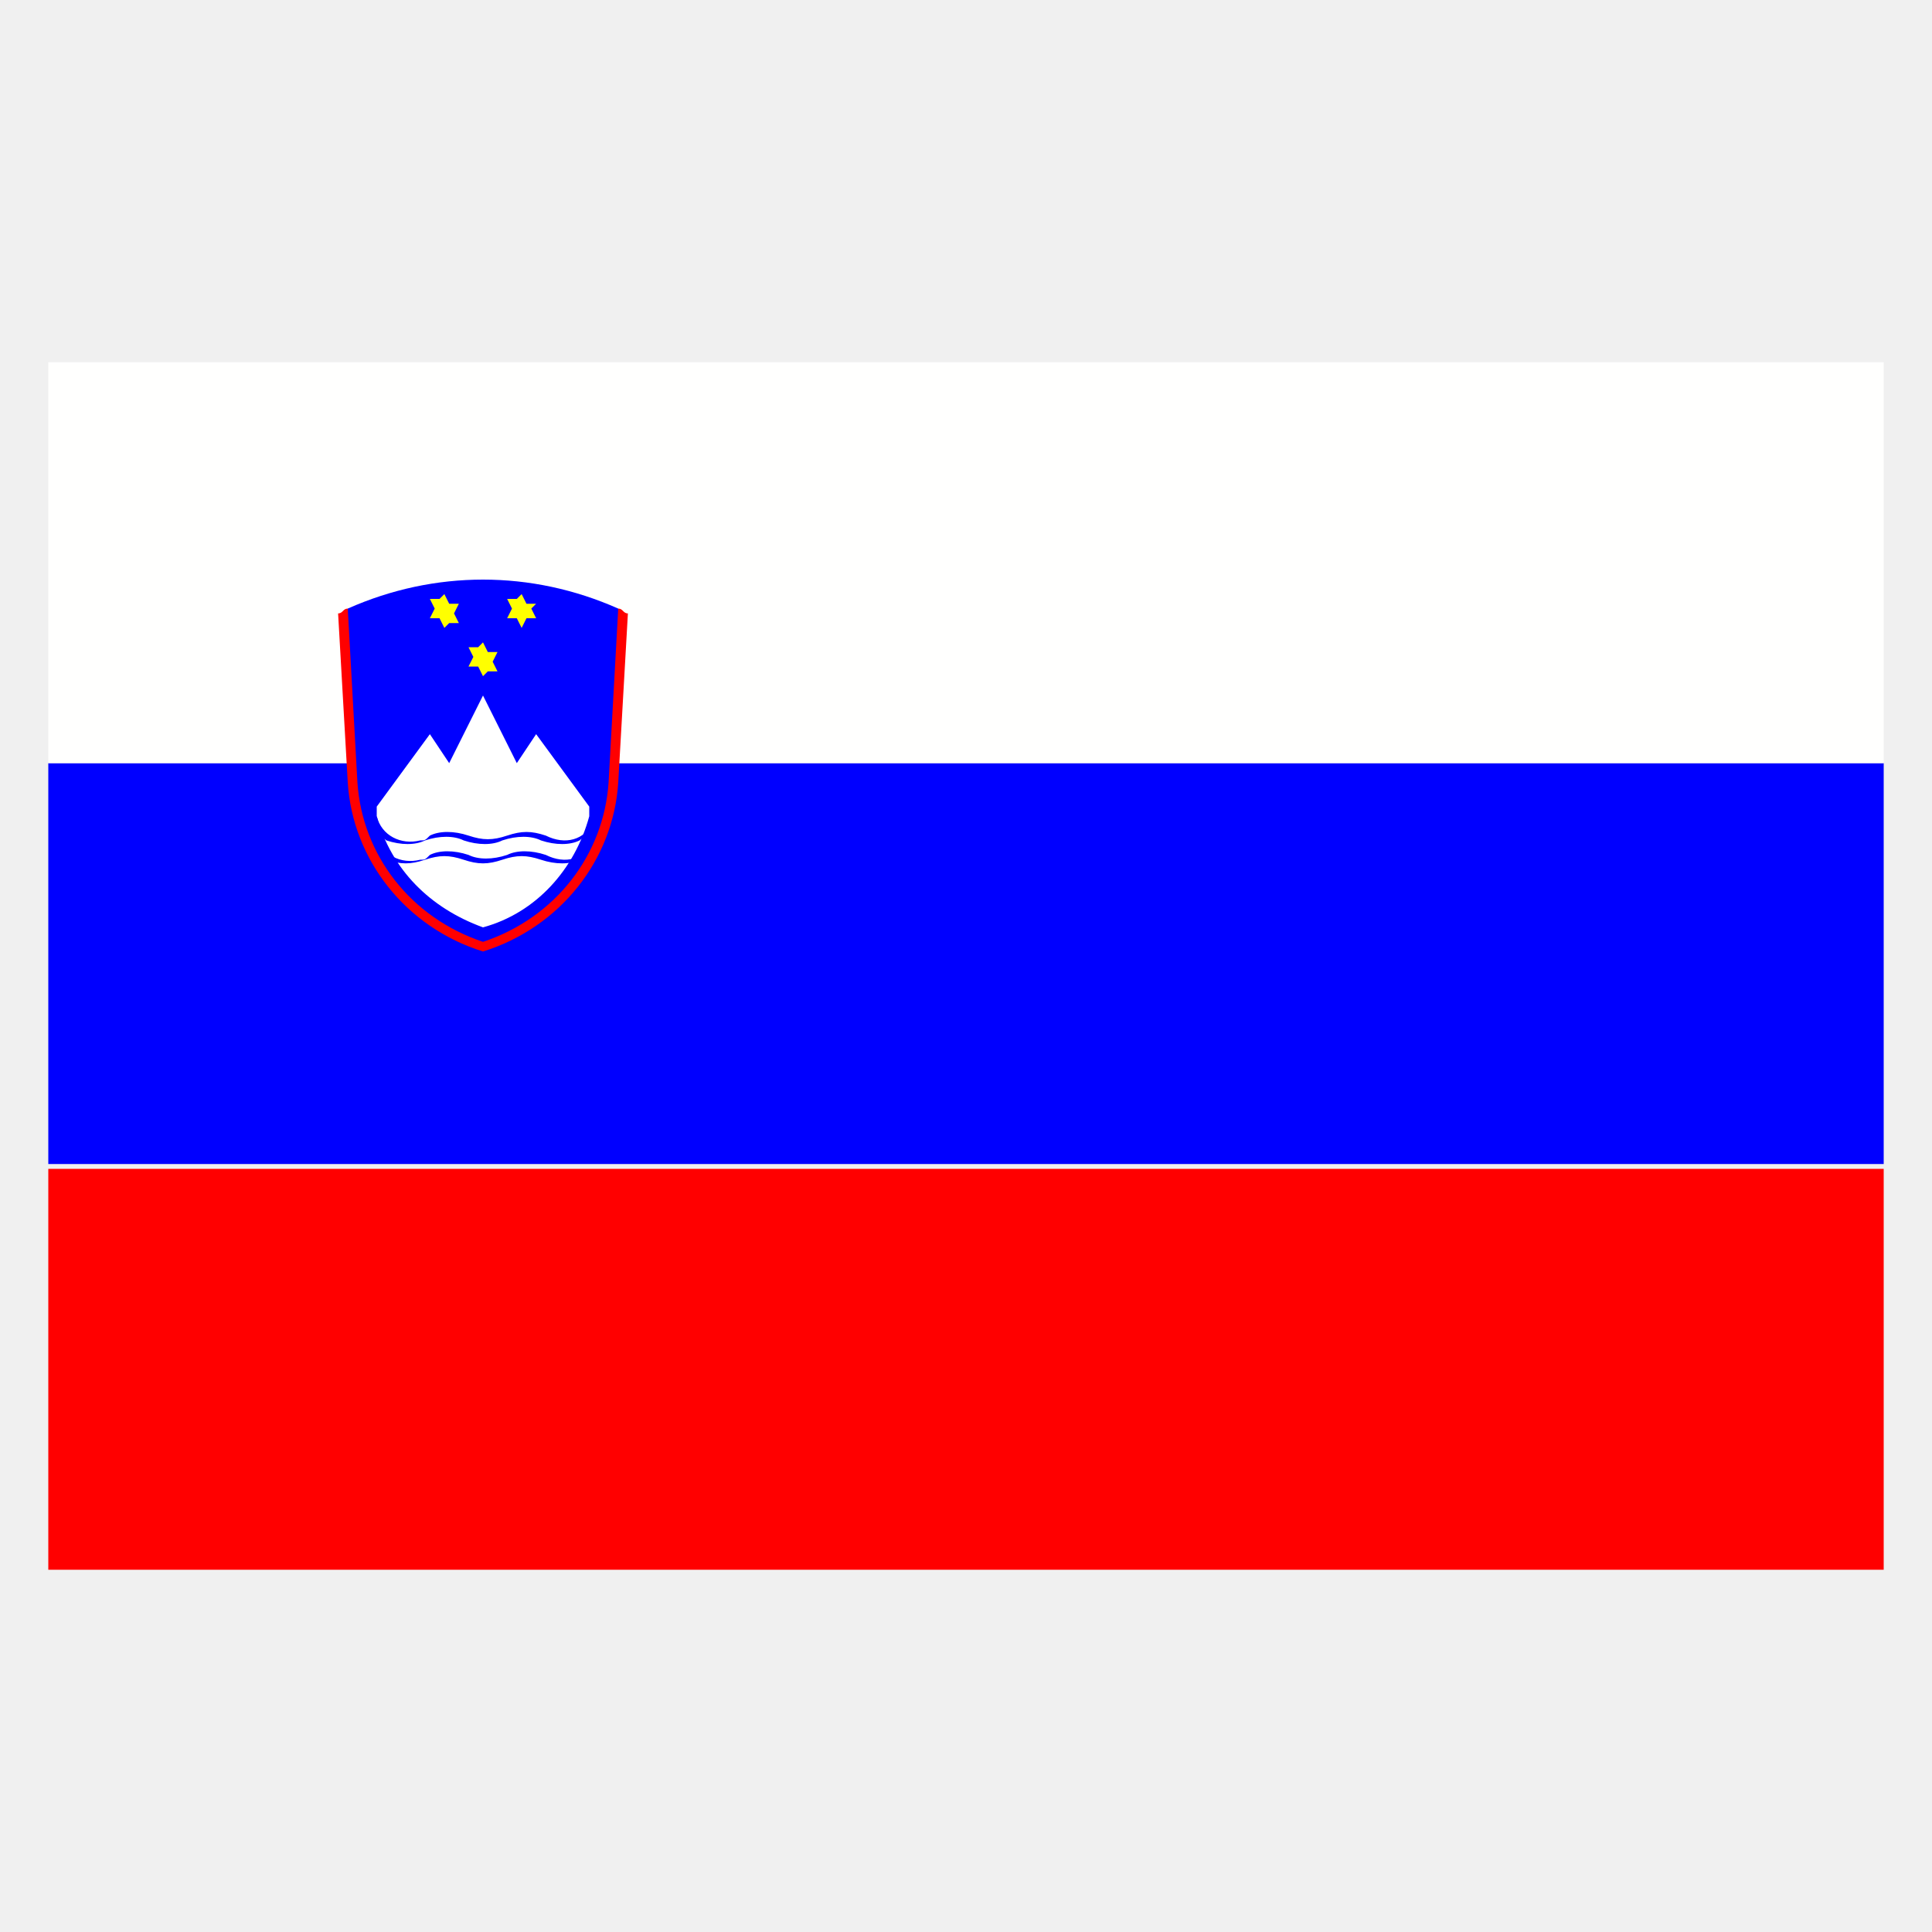
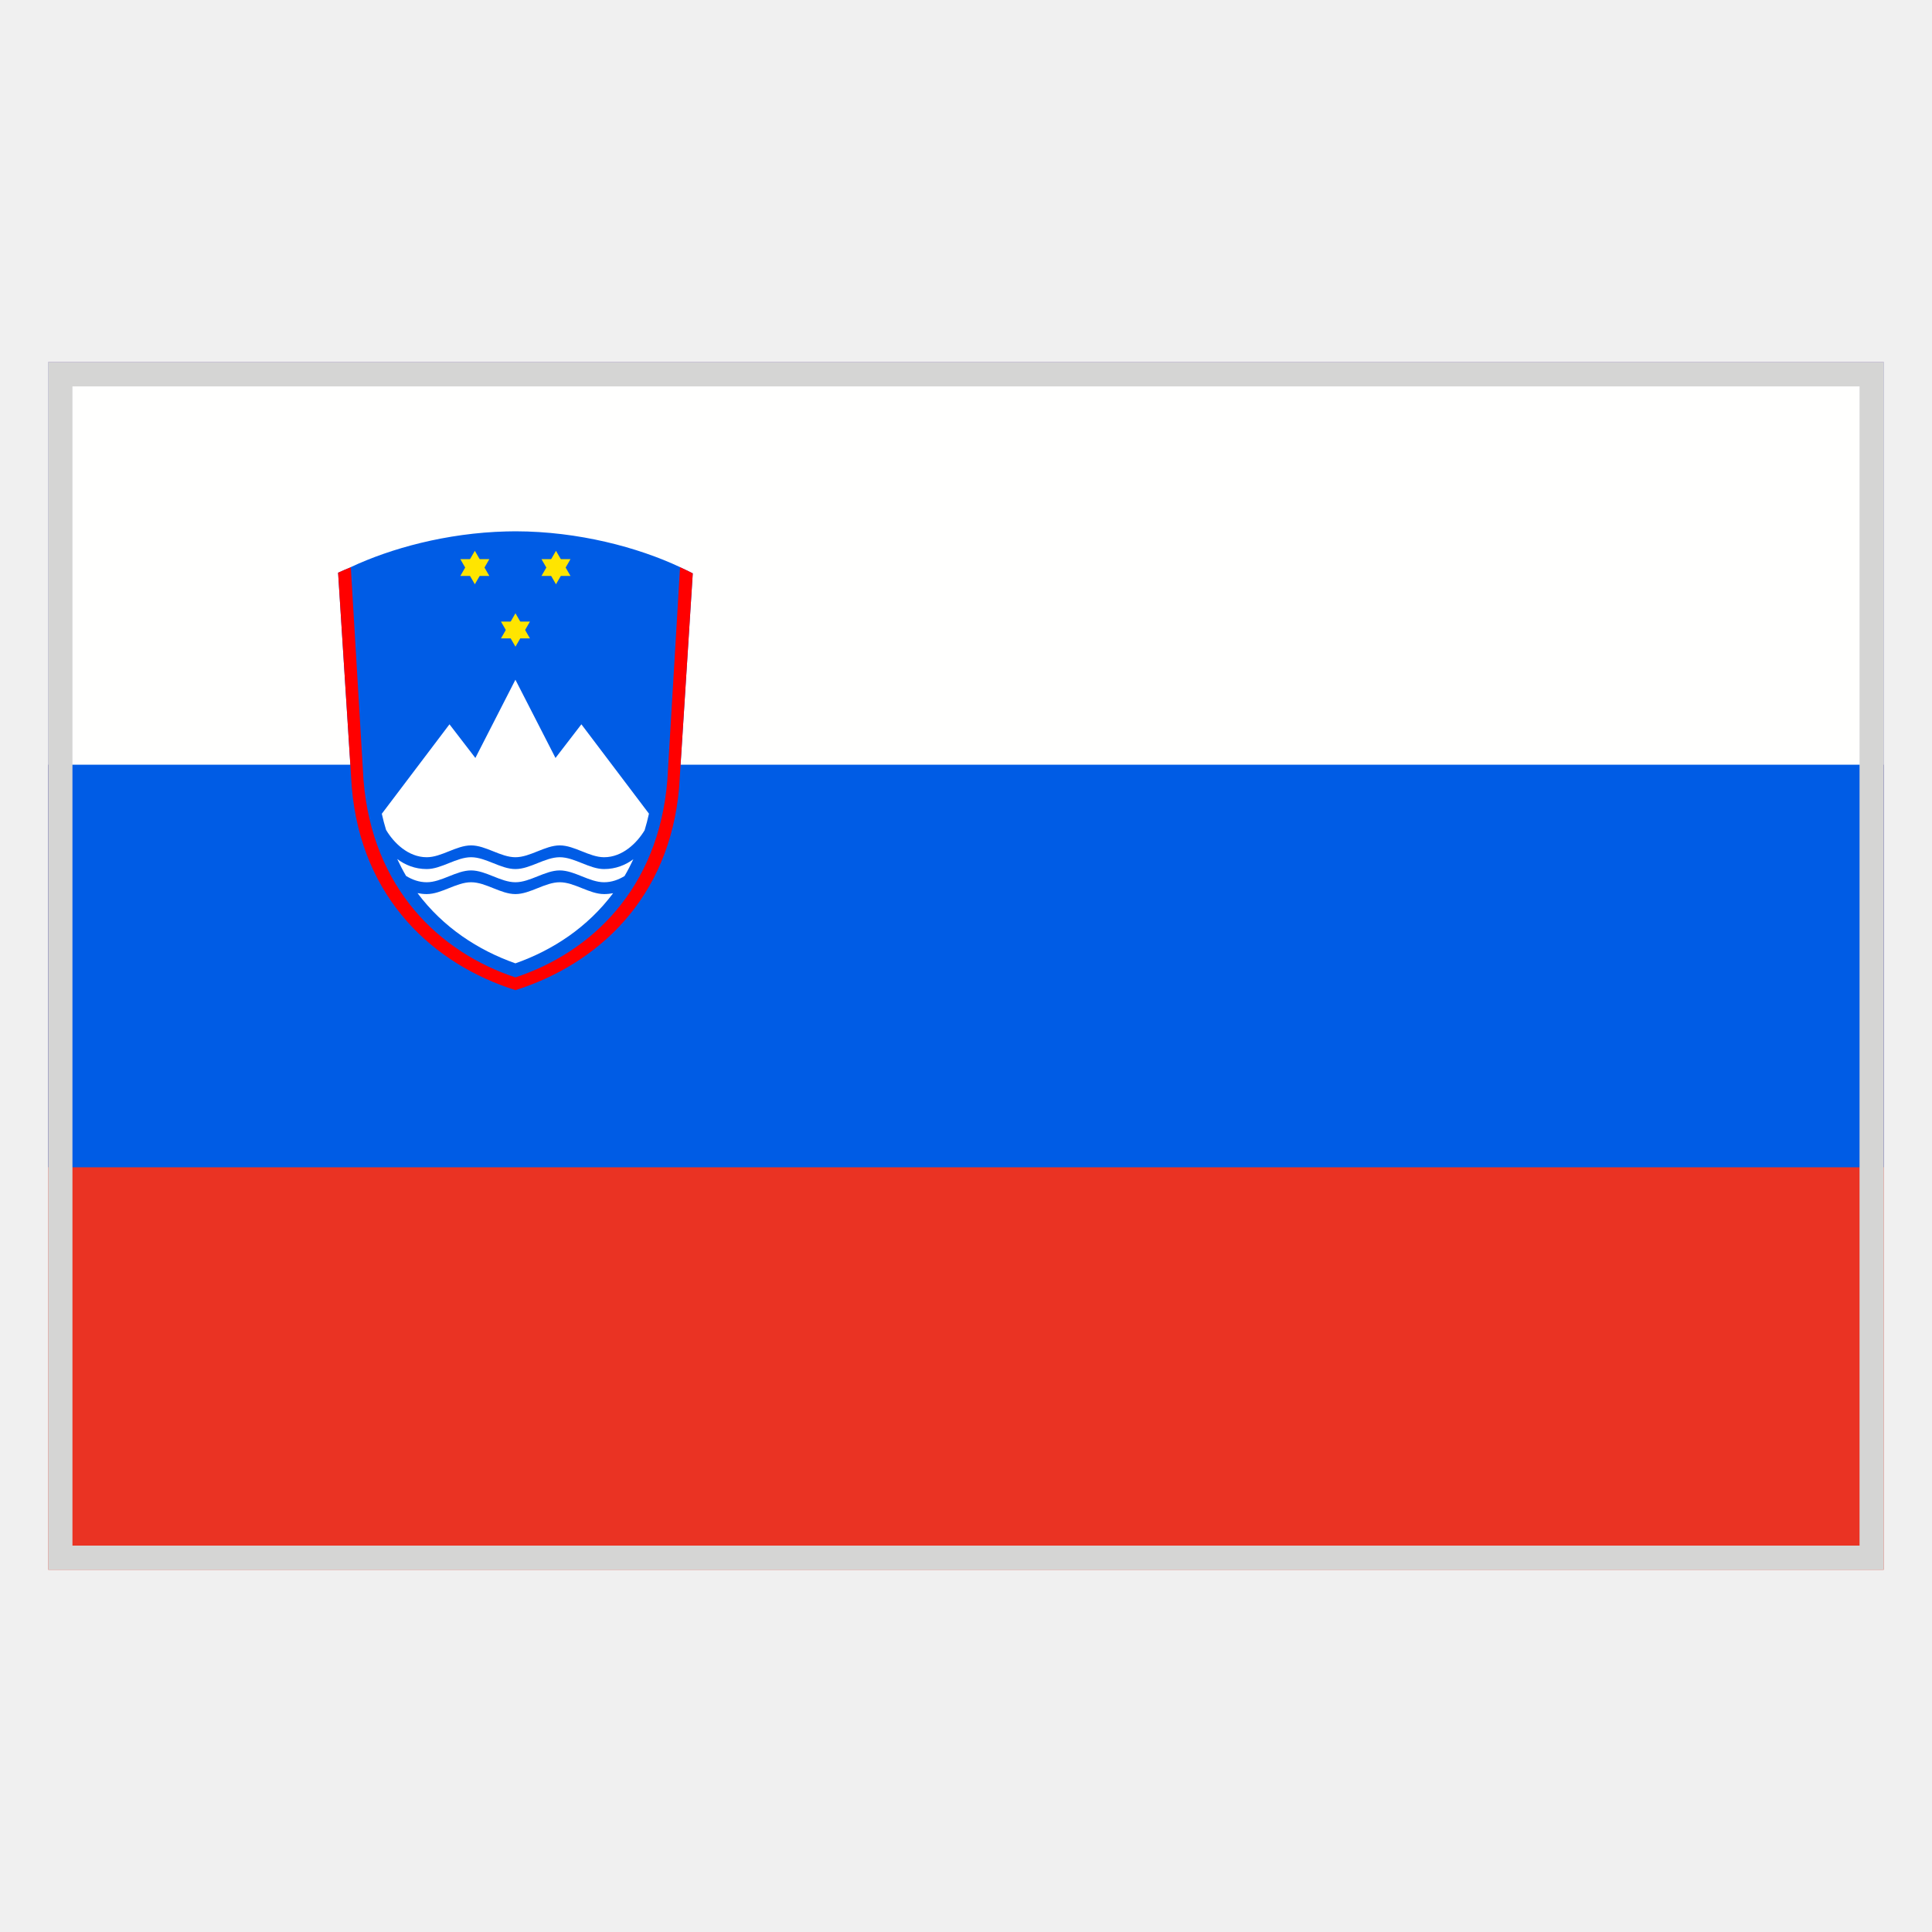
- <svg xmlns="http://www.w3.org/2000/svg" version="1.2" baseProfile="tiny" id="Layer_1" width="40px" height="40px" viewBox="0 0 40 40" overflow="visible" xml:space="preserve">
-   <rect x="1" y="24.2" fill="#FF0000" width="38" height="8.3" />
-   <rect x="1" y="15.8" fill="#0000FF" width="38" height="8.3" />
-   <rect x="1" y="7.5" fill="#FFFFFE" width="38" height="8.3" />
-   <path fill="#0000FF" d="M7.2,12.6c1.8-0.8,3.8-0.8,5.6,0c0.3,4.1-0.6,6.5-2.8,7C7.8,19,6.9,16.7,7.2,12.6z" />
-   <path id="a" fill="#FFFF00" d="M10,13.3l0.1,0.2l0.2,0l-0.1,0.2l0.1,0.2l-0.2,0L10,14l-0.1-0.2l-0.2,0l0.1-0.2l-0.1-0.2l0.2,0" />
-   <path id="a_00000080895548518897065580000015965401367179106477_" fill="#FFFF00" d="M9.2,12.3l0.1,0.2l0.2,0l-0.1,0.2l0.1,0.2  l-0.2,0L9.2,13l-0.1-0.2l-0.2,0L9,12.6l-0.1-0.2l0.2,0" />
-   <path id="a_00000052821774276387775170000015555607994723548812_" fill="#FFFF00" d="M10.8,12.3l0.1,0.2l0.2,0L11,12.6l0.1,0.2  l-0.2,0L10.8,13l-0.1-0.2l-0.2,0l0.1-0.2l-0.1-0.2l0.2,0" />
-   <path fill="#FFFFFF" d="M10,14.4l0.7,1.4l0.4-0.6l1.1,1.5c0,0.1,0,0.1,0,0.2c-0.3,1.1-1.1,2-2.2,2.3c-1.1-0.4-1.9-1.2-2.2-2.3  c0-0.1,0-0.1,0-0.2l1.1-1.5l0.4,0.6L10,14.4z" />
-   <path id="b" fill="#0000FF" d="M7.8,16.9c0.1,0.4,0.5,0.6,0.9,0.5c0.1,0,0.1,0,0.2-0.1c0.2-0.1,0.5-0.1,0.8,0s0.5,0.1,0.8,0  s0.5-0.1,0.8,0c0.4,0.2,0.8,0.1,1-0.3c0-0.1,0.1-0.1,0.1-0.2l0,0v0.5c-0.1,0-0.3,0-0.4,0.1c-0.2,0.1-0.5,0.1-0.8,0  c-0.2-0.1-0.5-0.1-0.8,0c-0.2,0.1-0.5,0.1-0.8,0c-0.2-0.1-0.5-0.1-0.8,0c-0.2,0.1-0.5,0.1-0.8,0c-0.1-0.1-0.2-0.1-0.4-0.1L7.8,16.9" />
-   <path id="b_00000059301158818397639200000011463711444815959176_" fill="#0000FF" d="M7.8,17.3c0.1,0.4,0.5,0.6,0.9,0.5  c0.1,0,0.1,0,0.2-0.1c0.2-0.1,0.5-0.1,0.8,0c0.2,0.1,0.5,0.1,0.8,0c0.2-0.1,0.5-0.1,0.8,0c0.4,0.2,0.8,0.1,1-0.3  c0-0.1,0.1-0.1,0.1-0.2l0,0v0.5c-0.1,0-0.3,0-0.4,0.1c-0.2,0.1-0.5,0.1-0.8,0s-0.5-0.1-0.8,0s-0.5,0.1-0.8,0s-0.5-0.1-0.8,0  s-0.5,0.1-0.8,0c-0.1-0.1-0.2-0.1-0.4-0.1L7.8,17.3" />
-   <path fill="#FF0000" d="M7,12.7c0.1,0,0.1-0.1,0.2-0.1l0.2,3.6c0.1,1.5,1.1,2.8,2.6,3.3c1.5-0.5,2.5-1.8,2.6-3.3l0.2-3.6  c0.1,0,0.1,0.1,0.2,0.1l-0.2,3.5c-0.1,1.6-1.2,3-2.8,3.5c-1.6-0.5-2.7-1.9-2.8-3.5L7,12.7z" />
+ <svg xmlns="http://www.w3.org/2000/svg" width="40" height="40" viewBox="0 0 40 40" fill="none">
+   <g clip-path="url(#clip0_1_1080025)">
+     <path fill-rule="evenodd" clip-rule="evenodd" d="M1 32.5H39V7.5H1V32.5Z" fill="#EA3323" />
+     <path fill-rule="evenodd" clip-rule="evenodd" d="M1 24.167H39V7.5H1V24.167Z" fill="#005CE5" />
+     <path fill-rule="evenodd" clip-rule="evenodd" d="M1 15.833H39V7.5H1V15.833Z" fill="#FFFFFE" />
+   </g>
+   <rect x="1.25" y="7.75" width="37.5" height="24.5" stroke="#D5D5D4" stroke-width="0.5" />
+   <path fill-rule="evenodd" clip-rule="evenodd" d="M10.67 11C10.606 11 10.543 11.001 10.479 11.003C9.245 11.035 8.087 11.354 7.262 11.742L7.263 11.744C7.172 11.781 7.084 11.819 7 11.857L7.283 16.298C7.48 18.618 8.992 19.969 10.672 20.5C12.352 19.969 13.864 18.618 14.061 16.298L14.343 11.871C14.259 11.827 14.17 11.785 14.08 11.744L14.08 11.742C13.213 11.334 11.978 11.002 10.674 11C10.673 11 10.672 11 10.671 11C10.671 11 10.67 11 10.67 11V11Z" fill="#005CE5" />
+   <path fill-rule="evenodd" clip-rule="evenodd" d="M10.671 14.073L9.842 15.693L9.306 14.996L7.905 16.848C7.93 16.963 7.96 17.074 7.993 17.182C8.149 17.446 8.45 17.748 8.835 17.748C9.141 17.748 9.447 17.503 9.753 17.503C10.059 17.503 10.365 17.748 10.671 17.748C10.977 17.748 11.283 17.503 11.589 17.503C11.895 17.503 12.201 17.748 12.507 17.748C12.889 17.748 13.188 17.452 13.346 17.19C13.38 17.078 13.41 16.964 13.436 16.846L12.037 14.996L11.501 15.693L10.671 14.073ZM9.753 17.748C9.447 17.748 9.141 17.993 8.835 17.993C8.593 17.993 8.385 17.907 8.224 17.785C8.281 17.906 8.341 18.023 8.407 18.135C8.533 18.213 8.677 18.266 8.835 18.266C9.141 18.266 9.447 18.021 9.753 18.021C10.059 18.021 10.365 18.266 10.671 18.266C10.977 18.266 11.283 18.021 11.589 18.021C11.895 18.021 12.201 18.266 12.507 18.266C12.664 18.266 12.805 18.214 12.93 18.138C12.996 18.027 13.056 17.91 13.113 17.789C12.953 17.909 12.747 17.993 12.507 17.993C12.201 17.993 11.895 17.748 11.589 17.748C11.283 17.748 10.977 17.993 10.671 17.993C10.365 17.993 10.059 17.748 9.753 17.748V17.748ZM9.753 18.266C9.447 18.266 9.141 18.511 8.835 18.511C8.769 18.511 8.706 18.503 8.644 18.491C9.174 19.199 9.896 19.672 10.671 19.945C11.444 19.673 12.165 19.199 12.694 18.493C12.634 18.504 12.572 18.511 12.507 18.511C12.201 18.511 11.895 18.266 11.589 18.266C11.283 18.266 10.977 18.511 10.671 18.511C10.365 18.511 10.059 18.266 9.753 18.266V18.266Z" fill="white" />
+   <path fill-rule="evenodd" clip-rule="evenodd" d="M9.531 11.577H10.131L9.831 12.097" fill="#FFE500" />
+   <path fill-rule="evenodd" clip-rule="evenodd" d="M9.531 11.924H10.131L9.831 11.404" fill="#FFE500" />
+   <path fill-rule="evenodd" clip-rule="evenodd" d="M11.211 11.577H11.811L11.511 12.097" fill="#FFE500" />
+   <path fill-rule="evenodd" clip-rule="evenodd" d="M11.211 11.924H11.811L11.511 11.404" fill="#FFE500" />
+   <path fill-rule="evenodd" clip-rule="evenodd" d="M10.372 12.869H10.972L10.672 13.389" fill="#FFE500" />
+   <path fill-rule="evenodd" clip-rule="evenodd" d="M10.372 13.217H10.972L10.672 12.697" fill="#FFE500" />
+   <path fill-rule="evenodd" clip-rule="evenodd" d="M10.67 11C10.604 11 10.539 11.002 10.473 11.003C10.539 11.002 10.604 11 10.67 11ZM7.263 11.744C7.172 11.781 7.084 11.819 7 11.857L7.283 16.298C7.48 18.618 8.992 19.969 10.672 20.5C12.352 19.969 13.864 18.618 14.061 16.298L14.343 11.871C14.258 11.827 14.17 11.785 14.08 11.744L13.817 16.151C13.635 18.407 12.231 19.721 10.671 20.236C9.112 19.721 7.708 18.407 7.526 16.151L7.263 11.744Z" fill="#FF0000" />
+   <defs>
+     <clipPath id="clip0_1_1080025">
+       <rect x="1" y="7.5" width="38" height="25" fill="white" />
+     </clipPath>
+   </defs>
</svg>
